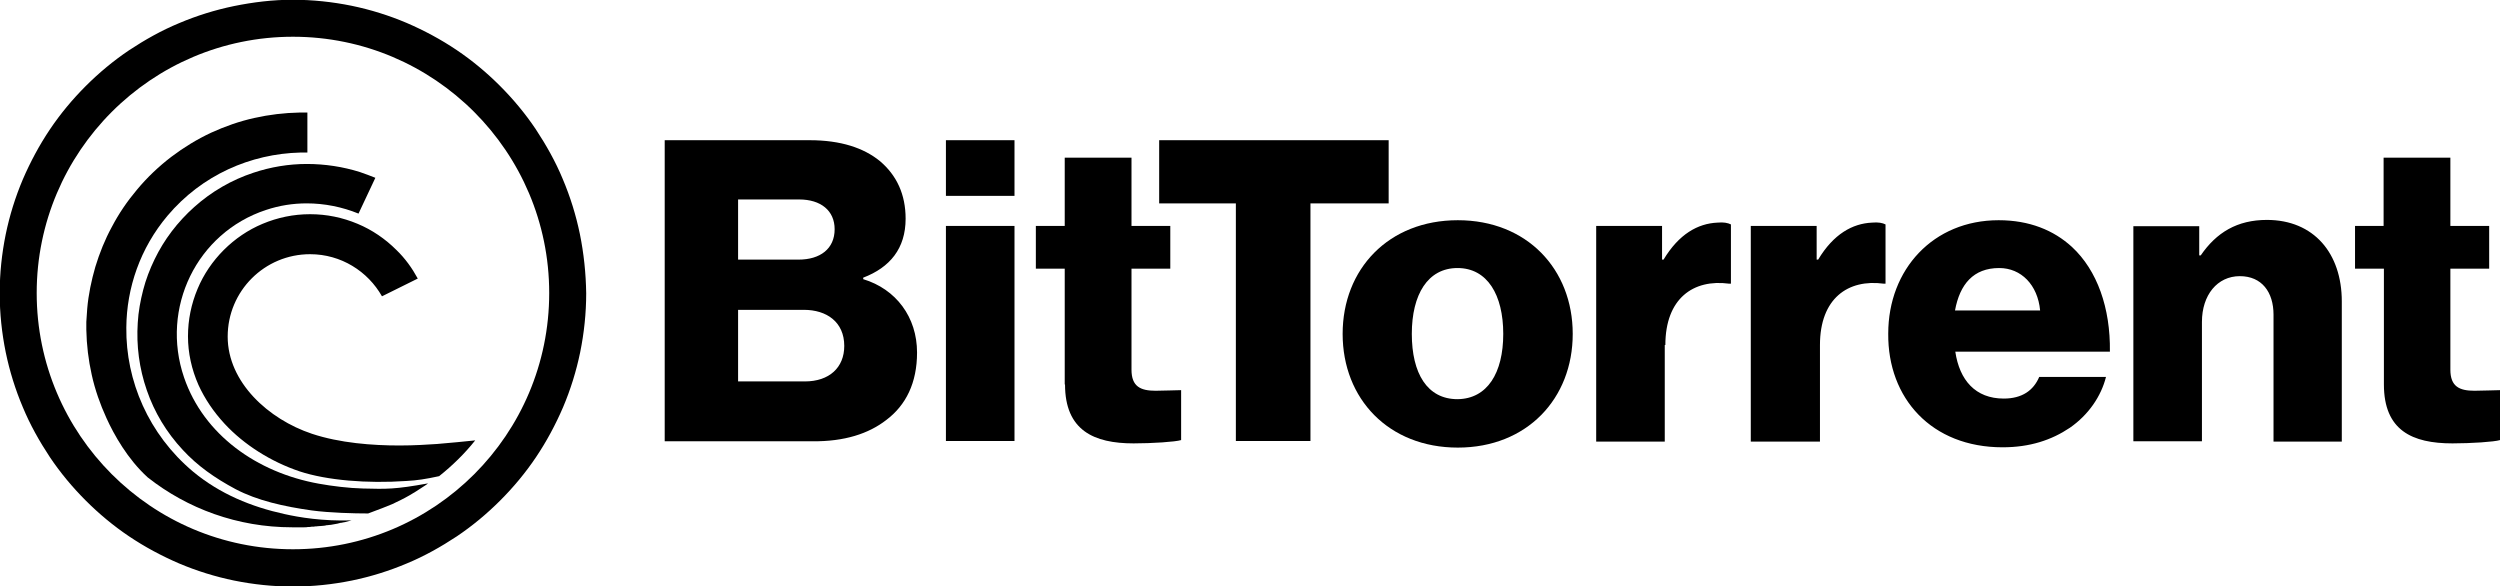
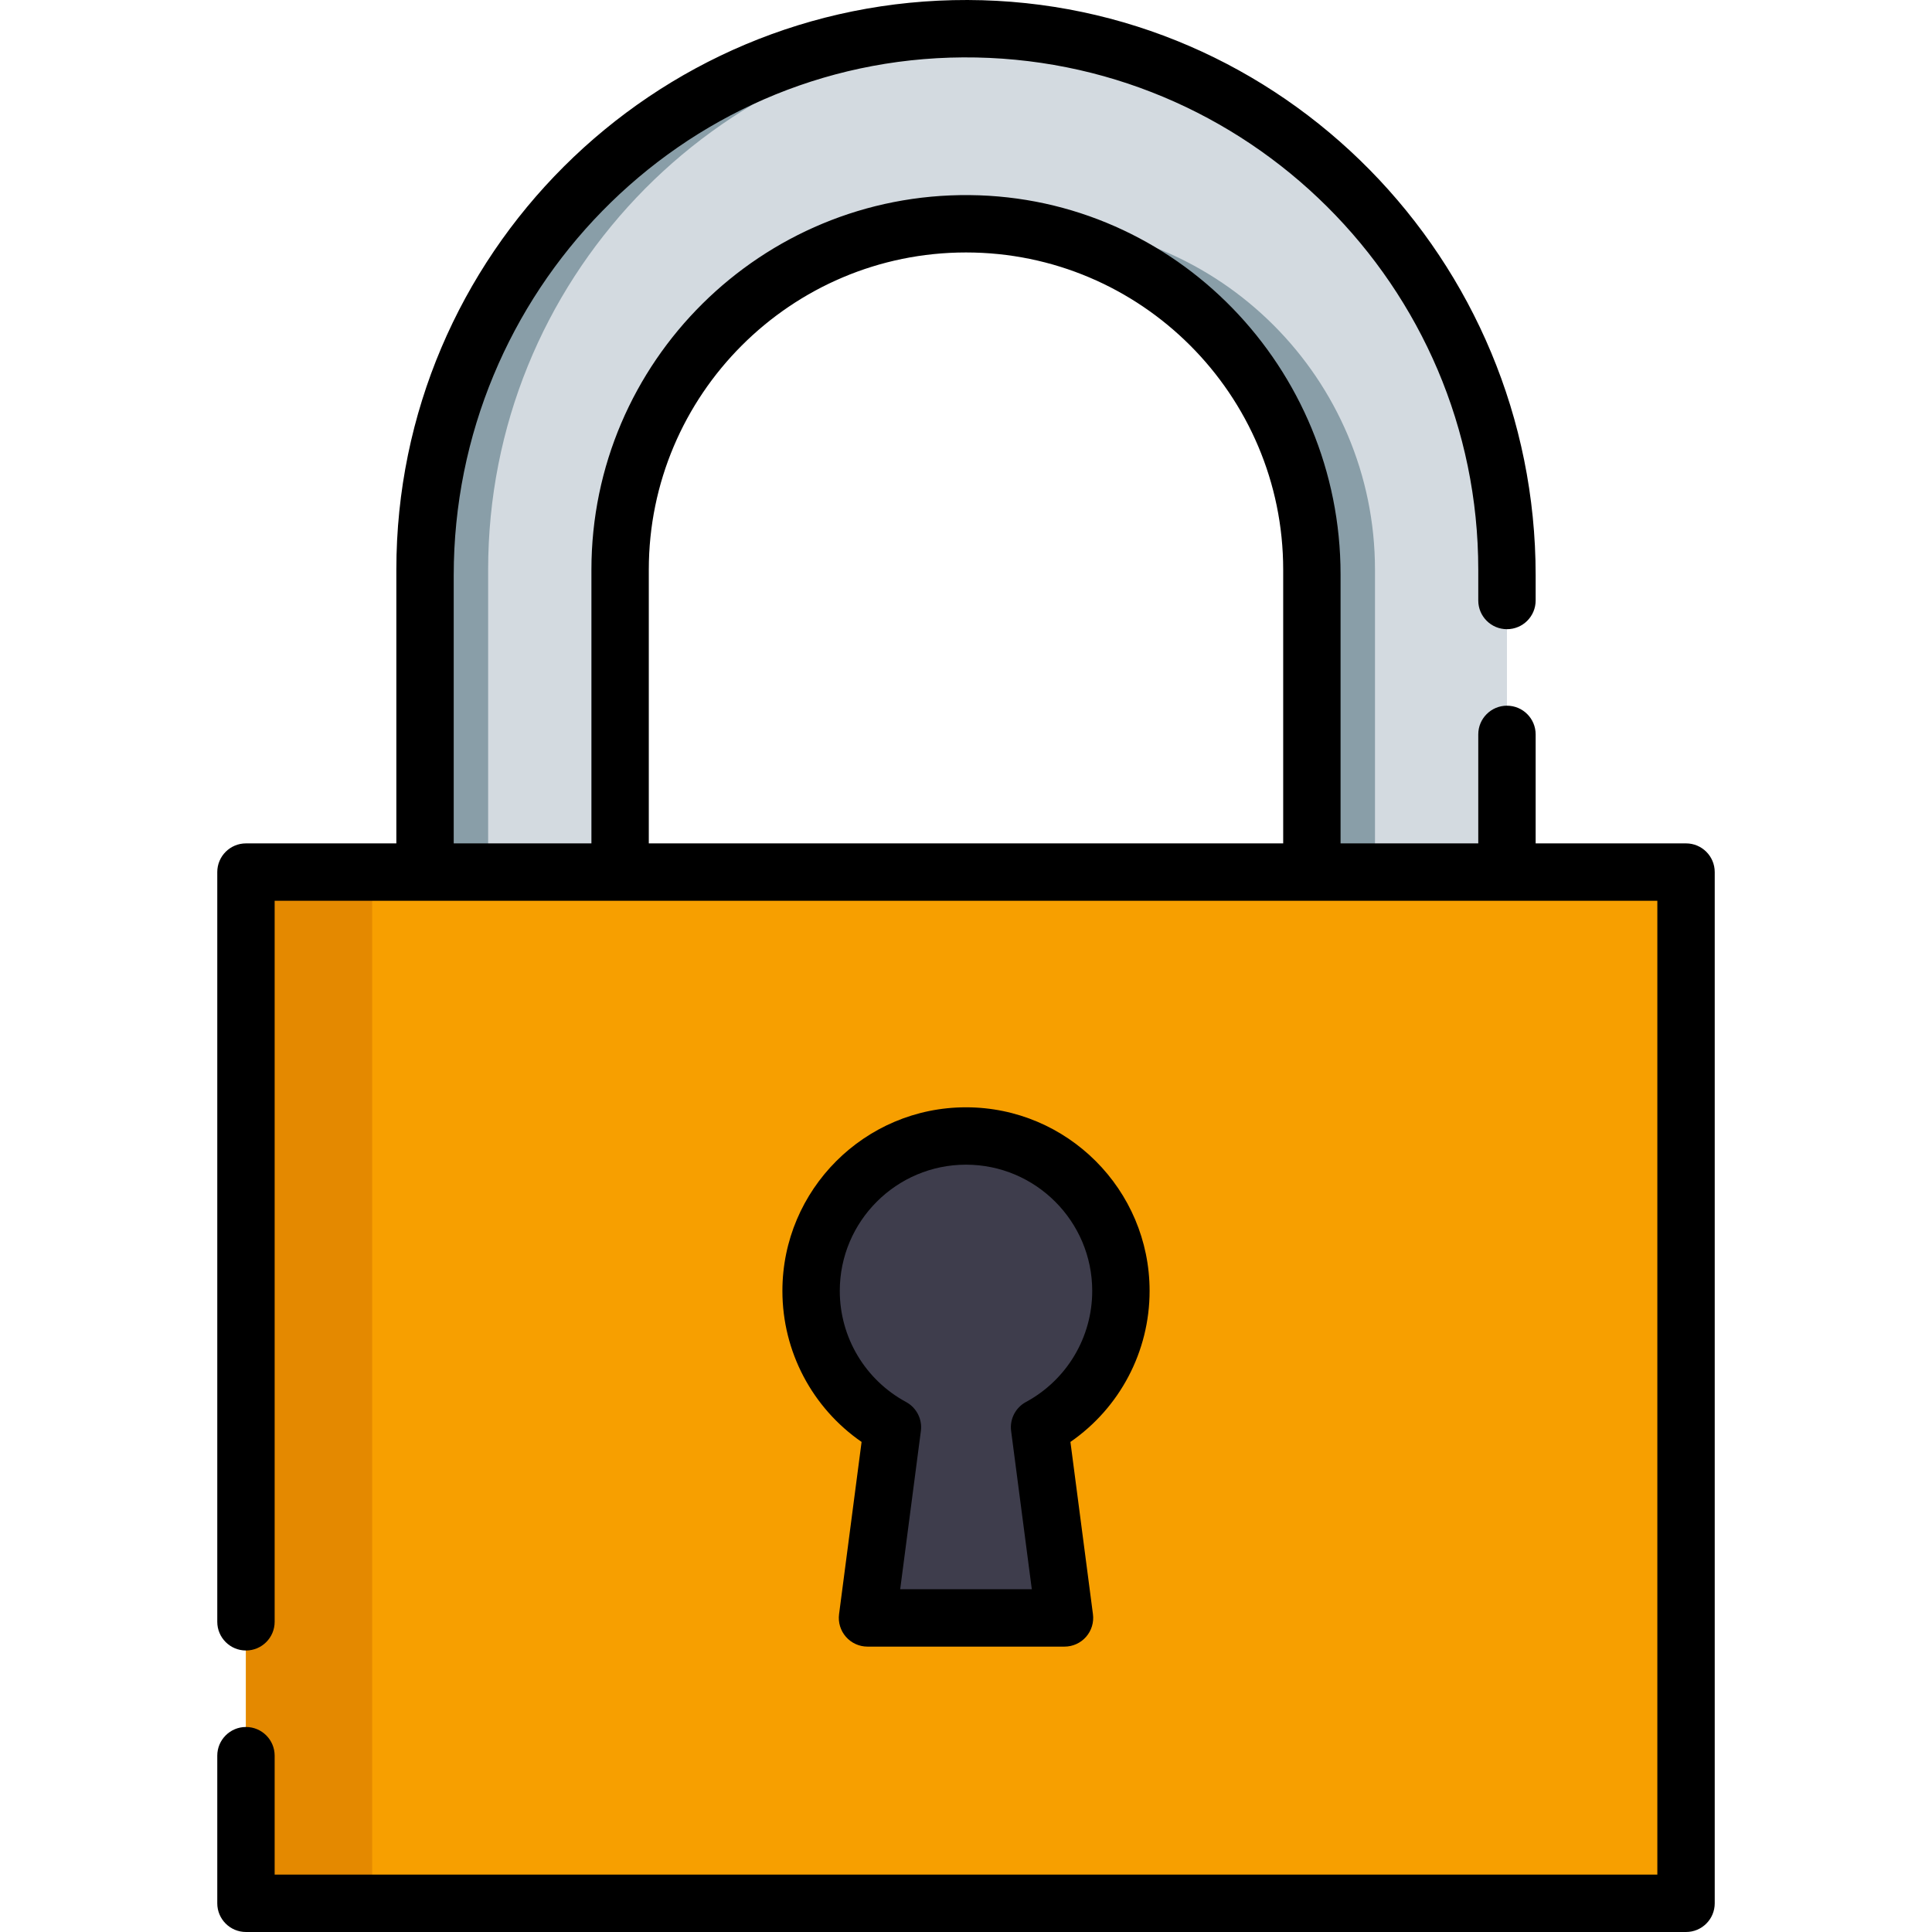
- <svg xmlns="http://www.w3.org/2000/svg" id="Layer_1" viewBox="0 0 831.2 194.8" width="2500" height="586">
-   <style>.st0{display:none}.st1{display:inline}</style>
-   <g id="BTT_Black" class="st0">
-     <g class="st1">
-       <path d="M192.8 77.8c-1.3-6.3-3.2-12.4-5.7-18.3-2.4-5.8-5.5-11.3-9-16.6-3.5-5.2-7.5-10-11.9-14.4s-9.2-8.4-14.4-11.9c-5.2-3.5-10.8-6.5-16.6-9-5.9-2.5-12-4.4-18.3-5.7-6.4-1.3-13-2-19.6-2S84.2.7 77.8 2c-6.3 1.3-12.4 3.2-18.3 5.7-5.8 2.4-11.3 5.5-16.6 9-5.2 3.5-10 7.5-14.4 11.9S20.1 37.8 16.6 43c-3.5 5.2-6.5 10.8-9 16.6-2.5 5.9-4.4 12-5.7 18.3-1.3 6.4-2 13-2 19.6 0 6.6.7 13.2 2 19.6 1.3 6.3 3.2 12.4 5.7 18.3 2.4 5.8 5.5 11.3 9 16.6 3.5 5.2 7.5 10 11.9 14.4s9.2 8.4 14.4 11.9c5.2 3.5 10.8 6.5 16.6 9 5.9 2.5 12 4.4 18.3 5.7 6.4 1.3 13 2 19.6 2s13.2-.7 19.6-2c6.3-1.3 12.4-3.2 18.3-5.7 5.8-2.4 11.3-5.5 16.6-9 5.2-3.5 10-7.5 14.4-11.9s8.4-9.2 11.9-14.4c3.5-5.2 6.5-10.8 9-16.6 2.5-5.9 4.4-12 5.7-18.3 1.3-6.4 2-13 2-19.6-.1-6.7-.8-13.3-2.1-19.7zM97.4 182.6c-47.1 0-85.2-38.2-85.2-85.2s38.2-85.2 85.2-85.2 85.2 38.2 85.2 85.2c0 47.1-38.1 85.2-85.2 85.2z" />
-       <path d="M98.9 175.3h2.3c.4 0 .8 0 1.2-.1h.1c.4 0 .7 0 1.1-.1h.3c.3 0 .6 0 .9-.1h.3c.3 0 .6-.1 1-.1h.2c.4 0 .8-.1 1.2-.1.4 0 .7-.1 1.1-.2h.2c.3 0 .6-.1.9-.1h.2c.4-.1.7-.1 1.1-.2.8-.1 1.6-.3 2.3-.5h.2c.3-.1.7-.1 1-.2h.1c.8-.2 1.5-.4 2.3-.6-9.6.3-17.4-1-22.3-2.1-11-2.4-21.5-6.7-30.4-14.1-14.8-12.4-22.4-30.2-22.2-47.9.1-13.2 4.6-26.4 13.7-37.2 11.4-13.5 27.6-20.6 44.2-21h2.3V37.4h-2.6c-5.1.1-10.1.7-15 1.8-5 1.1-9.8 2.8-14.4 4.9-4.7 2.2-9.1 4.9-13.2 8-4.2 3.2-8.1 6.9-11.5 11-3.2 3.8-6 7.9-8.3 12.3-2.3 4.2-4.1 8.7-5.5 13.3-1.3 4.5-2.3 9.2-2.7 13.9-.1 1.5-.2 2.9-.3 4.4v2.6c.1 5.1.7 10.1 1.8 15 1.1 5 2.8 9.8 4.9 14.4 2.5 5.5 7 13.6 13.7 19.7 13.2 10.4 29.9 16.6 48 16.6H98.9z" />
-       <path d="M120.7 162.4c-4.6-.1-10.3-.8-14.7-1.6-20.6-3.7-38.3-16.3-44.8-35.3-7.9-23.1 4.2-48.1 27.2-55.7 4.5-1.5 9-2.2 13.6-2.2 5.9 0 11.8 1.2 17.2 3.4l5.6-11.9c-1.7-.7-3.4-1.3-5.1-1.9-5.7-1.8-11.7-2.7-17.7-2.7s-12 1-17.7 2.9c-7.3 2.4-14 6.3-19.7 11.4-2.7 2.4-5.3 5.2-7.5 8.1-2.2 2.9-4.1 6-5.7 9.3-1.6 3.3-2.9 6.7-3.8 10.2-.9 3.5-1.6 7.2-1.8 10.9-.5 7.6.5 15.2 3 22.4 2.5 7.3 6.5 14 12 19.9 4.9 5.3 10.6 9.3 17.5 13 7.2 3.8 16.1 5.8 25.4 7.1 6 .8 14 1 18.7 1 4.1-1.5 5.8-2.2 8-3.1 1.9-.9 3.8-1.8 5.7-2.9 1.9-1.1 2.2-1.3 5.4-3.4.3-.2.6-.4.8-.6-11 2-13.8 1.9-21.6 1.7z" />
-       <path d="M145.3 147.6c-3.1.2-7.5.5-12.5.5-8.9 0-19.8-.8-29.1-3.9-14.4-4.8-28-17.1-28-32.3S88 84.5 103.1 84.5c10.3 0 19.2 5.7 23.9 14l11.9-5.9c-1.9-3.5-4.2-6.7-7.1-9.5-3.7-3.7-8.1-6.7-12.9-8.7-5-2.1-10.3-3.2-15.8-3.2s-10.8 1.1-15.8 3.2c-4.8 2-9.2 5-12.9 8.7-3.7 3.7-6.7 8.1-8.7 12.9-2.1 5-3.2 10.3-3.2 15.8s1.2 11 3.5 16.2c2.1 4.6 5 8.9 8.7 12.9 6.5 7 15.4 12.6 24.9 15.8 9.1 3 22.5 4.1 35.5 3.2 3.6-.2 6.3-.6 10.9-1.6 4.4-3.5 8.5-7.5 12-11.9-3 .3-8.7.9-12.7 1.2z" />
-     </g>
-     <g class="st1">
-       <path d="M553.7 114.7c0-15.5 9.3-22 21.2-20.4h.6V74.6c-1-.5-2.4-.8-4.5-.6-6.5.3-12.8 3.8-17.9 12.3h-.5V75.1h-21.9v71.7h22.8v-32.1zM732.1 146.6V107c0-8.9 5.1-15.2 12.6-15.2 7.3 0 11.2 5.3 11.2 12.8v42.2h22.7v-46.6c0-16-9.3-27.1-24.9-27.1-9.9 0-16.8 4.2-22 11.8h-.5v-9.7h-21.9v71.5h22.8zM605.1 146.8v-32.1c0-15.5 9.3-22 21.2-20.4h.6V74.6c-1-.5-2.4-.8-4.5-.6-6.5.3-12.8 3.8-17.9 12.3h-.5V75.1h-21.9v71.7h23zM665.8 148.7c9.1 0 16.3-2.4 22.4-6.5 6.2-4.3 10.4-10.5 12-16.9H678c-1.9 4.5-5.7 7.2-11.8 7.2-9.4 0-14.7-6.1-16.1-15.6h51.4c.2-14.5-4.2-27-12.6-34.8-6.1-5.6-14.2-8.9-24.4-8.9-21.7 0-36.7 16.3-36.7 37.7-.2 21.5 14.4 37.8 38 37.8zm-1.1-59.6c7.3 0 12.8 5.6 13.6 14.1H650c1.6-8.7 6.1-14.1 14.7-14.1zM792.6 127.8c0 15.3 9.4 19.6 22.8 19.6 6.1 0 13.9-.5 15.8-1.1v-16.6c-.8 0-6.5.2-8.5.2-5 0-8-1.4-8-7V89.3h12.9V75.1h-12.9V52.4h-22.2v22.7H783v14.2h9.6v38.5zM410.9 146.6h24.8v-79h26v-21h-76.3v21h25.5zM294.7 139.6c6.5-4.9 10.2-12.3 10.2-22.4 0-11.8-7-21.1-17.9-24.4v-.5c8.9-3.4 14.1-9.7 14.1-19.6 0-8-2.9-14.4-8.6-19.2-5.3-4.3-12.9-6.9-23.3-6.9H221v100.1h49.2c10.5.1 18.6-2.5 24.5-7.1zm-49.3-73.3h20.3c7.2 0 11.8 3.7 11.8 9.9 0 6.5-4.8 10.1-12 10.1h-20.1v-20zm0 60.5V103h21.9c7.5 0 13.4 4 13.4 12 0 7.2-5 11.8-13.1 11.8h-22.2z" />
-       <path d="M446.4 111c0 21.6 15.3 37.8 38.3 37.8 23 0 38.2-16.3 38.2-37.8s-15.2-37.8-38.2-37.8c-23 0-38.3 16.2-38.3 37.8zm38.2-21.9c9.9 0 15.2 8.9 15.2 21.9s-5.3 21.6-15.2 21.7c-10.1 0-15.2-8.6-15.2-21.7s5.3-21.9 15.2-21.9z" />
-       <path class="st0" d="M226.1 28.4v150h522.7v-150H226.1zm508.6 135.9H240.1V42.4h494.5v121.9z" />
-       <path d="M314.5 75.1h22.8v71.5h-22.8zM354.1 127.8c0 15.3 9.6 19.6 22.8 19.6 6.1 0 13.9-.5 15.8-1.1v-16.6c-.8 0-6.5.2-8.5.2-5 0-8-1.4-8-7V89.3h12.9V75.1h-12.9V52.4H354v22.7h-9.6v14.2h9.6v38.5h.1zM314.5 46.6h22.8v18.5h-22.8z" />
-     </g>
+ <svg xmlns="http://www.w3.org/2000/svg" version="1.1" id="Capa_1" x="0px" y="0px" viewBox="0 0 512.001 512.001" style="enable-background:new 0 0 512.001 512.001;" xml:space="preserve">
+   <path style="fill:#D3DAE0;" d="M399.36,231.111v-80.142c0-79.179-64.187-143.366-143.356-143.366  c-79.179,0-143.366,64.187-143.366,143.366v80.142 M164.336,231.111v-80.142c0-50.553,41.125-91.668,91.668-91.668  s91.658,41.115,91.658,91.668v80.142" />
+   <g>
+     <path style="fill:#899EA8;" d="M264.366,7.852c-2.767-0.159-5.554-0.249-8.362-0.249c-79.179,0-143.366,64.187-143.366,143.366   v80.142h16.725v-80.142C129.363,74.598,189.08,12.183,264.366,7.852z" />
+     <path style="fill:#899EA8;" d="M272.729,59.3c-2.819,0-5.608,0.135-8.363,0.385c46.637,4.238,83.295,43.549,83.295,91.283v80.142   h16.725v-80.142C364.386,100.416,323.271,59.3,272.729,59.3z" />
  </g>
-   <path d="M192.8 77.8c-1.3-6.3-3.2-12.4-5.7-18.3-2.4-5.8-5.5-11.3-9-16.6-3.5-5.2-7.5-10-11.9-14.4s-9.2-8.4-14.4-11.9c-5.2-3.5-10.8-6.5-16.6-9-5.9-2.5-12-4.4-18.3-5.7-6.4-1.3-13-2-19.6-2S84.2.7 77.8 2c-6.3 1.3-12.4 3.2-18.3 5.7-5.8 2.4-11.3 5.5-16.6 9-5.2 3.5-10 7.5-14.4 11.9S20.1 37.8 16.6 43c-3.5 5.2-6.5 10.8-9 16.6-2.5 5.9-4.4 12-5.7 18.3-1.3 6.4-2 13-2 19.6 0 6.6.7 13.2 2 19.6 1.3 6.3 3.2 12.4 5.7 18.3 2.4 5.8 5.5 11.3 9 16.6 3.5 5.2 7.5 10 11.9 14.4s9.2 8.4 14.4 11.9c5.2 3.5 10.8 6.5 16.6 9 5.9 2.5 12 4.4 18.3 5.7 6.4 1.3 13 2 19.6 2s13.2-.7 19.6-2c6.3-1.3 12.4-3.2 18.3-5.7 5.8-2.4 11.3-5.5 16.6-9 5.2-3.5 10-7.5 14.4-11.9s8.4-9.2 11.9-14.4c3.5-5.2 6.5-10.8 9-16.6 2.5-5.9 4.4-12 5.7-18.3 1.3-6.4 2-13 2-19.6-.1-6.7-.8-13.3-2.1-19.7zM97.4 182.6c-47.1 0-85.2-38.2-85.2-85.2s38.2-85.2 85.2-85.2 85.2 38.2 85.2 85.2c0 47.1-38.1 85.2-85.2 85.2z" />
-   <path d="M98.9 175.3h2.3c.4 0 .8 0 1.2-.1h.1c.4 0 .7 0 1.1-.1h.3c.3 0 .6 0 .9-.1h.3c.3 0 .6-.1 1-.1h.2c.4 0 .8-.1 1.2-.1.4 0 .7-.1 1.1-.2h.2c.3 0 .6-.1.9-.1h.2c.4-.1.7-.1 1.1-.2.8-.1 1.6-.3 2.3-.5h.2c.3-.1.7-.1 1-.2h.1c.8-.2 1.5-.4 2.3-.6-9.6.3-17.4-1-22.3-2.1-11-2.4-21.5-6.7-30.4-14.1-14.8-12.4-22.4-30.2-22.2-47.9.1-13.2 4.6-26.4 13.7-37.2 11.4-13.5 27.6-20.6 44.2-21h2.3V37.4h-2.6c-5.1.1-10.1.7-15 1.8-5 1.1-9.8 2.8-14.4 4.9-4.7 2.2-9.1 4.9-13.2 8-4.2 3.2-8.1 6.9-11.5 11-3.2 3.8-6 7.9-8.3 12.3-2.3 4.2-4.1 8.7-5.5 13.3-1.3 4.5-2.3 9.2-2.7 13.9-.1 1.5-.2 2.9-.3 4.4v2.6c.1 5.1.7 10.1 1.8 15 1.1 5 2.8 9.8 4.9 14.4 2.5 5.5 7 13.6 13.7 19.7 13.2 10.4 29.9 16.6 48 16.6H98.9z" />
-   <path d="M120.7 162.4c-4.6-.1-10.3-.8-14.7-1.6-20.6-3.7-38.3-16.3-44.8-35.3-7.9-23.1 4.2-48.1 27.2-55.7 4.5-1.5 9-2.2 13.6-2.2 5.9 0 11.8 1.2 17.2 3.4l5.6-11.9c-1.7-.7-3.4-1.3-5.1-1.9-5.7-1.8-11.7-2.7-17.7-2.7s-12 1-17.7 2.9c-7.3 2.4-14 6.3-19.7 11.4-2.7 2.4-5.3 5.2-7.5 8.1-2.2 2.9-4.1 6-5.7 9.3-1.6 3.3-2.9 6.7-3.8 10.2-.9 3.5-1.6 7.2-1.8 10.9-.5 7.6.5 15.2 3 22.4 2.5 7.3 6.5 14 12 19.9 4.9 5.3 10.6 9.3 17.5 13 7.2 3.8 16.1 5.8 25.4 7.1 6 .8 14 1 18.7 1 4.1-1.5 5.8-2.2 8-3.1 1.9-.9 3.8-1.8 5.7-2.9 1.9-1.1 2.2-1.3 5.4-3.4.3-.2.6-.4.8-.6-11 2-13.8 1.9-21.6 1.7z" />
-   <path d="M145.3 147.6c-3.1.2-7.5.5-12.5.5-8.9 0-19.8-.8-29.1-3.9-14.4-4.8-28-17.1-28-32.3S88 84.5 103.1 84.5c10.3 0 19.2 5.7 23.9 14l11.9-5.9c-1.9-3.5-4.2-6.7-7.1-9.5-3.7-3.7-8.1-6.7-12.9-8.7-5-2.1-10.3-3.2-15.8-3.2s-10.8 1.1-15.8 3.2c-4.8 2-9.2 5-12.9 8.7-3.7 3.7-6.7 8.1-8.7 12.9-2.1 5-3.2 10.3-3.2 15.8s1.2 11 3.5 16.2c2.1 4.6 5 8.9 8.7 12.9 6.5 7 15.4 12.6 24.9 15.8 9.1 3 22.5 4.1 35.5 3.2 3.6-.2 6.3-.6 10.9-1.6 4.4-3.5 8.5-7.5 12-11.9-3 .3-8.7.9-12.7 1.2zM553.7 114.7c0-15.5 9.3-22 21.2-20.4h.6V74.6c-1-.5-2.4-.8-4.5-.6-6.5.3-12.8 3.8-17.9 12.3h-.5V75.1h-21.9v71.7h22.8v-32.1zM732.1 146.6V107c0-8.9 5.1-15.2 12.6-15.2 7.3 0 11.2 5.3 11.2 12.8v42.2h22.7v-46.6c0-16-9.3-27.1-24.9-27.1-9.9 0-16.8 4.2-22 11.8h-.5v-9.7h-21.9v71.5h22.8zM605.1 146.8v-32.1c0-15.5 9.3-22 21.2-20.4h.6V74.6c-1-.5-2.4-.8-4.5-.6-6.5.3-12.8 3.8-17.9 12.3h-.5V75.1h-21.9v71.7h23zM665.8 148.7c9.1 0 16.3-2.4 22.4-6.5 6.2-4.3 10.4-10.5 12-16.9H678c-1.9 4.5-5.7 7.2-11.8 7.2-9.4 0-14.7-6.1-16.1-15.6h51.4c.2-14.5-4.2-27-12.6-34.8-6.1-5.6-14.2-8.9-24.4-8.9-21.7 0-36.7 16.3-36.7 37.7-.2 21.5 14.4 37.8 38 37.8zm-1.1-59.6c7.3 0 12.8 5.6 13.6 14.1H650c1.6-8.7 6.1-14.1 14.7-14.1zM792.6 127.8c0 15.3 9.4 19.6 22.8 19.6 6.1 0 13.9-.5 15.8-1.1v-16.6c-.8 0-6.5.2-8.5.2-5 0-8-1.4-8-7V89.3h12.9V75.1h-12.9V52.4h-22.2v22.7H783v14.2h9.6v38.5zM410.9 146.6h24.8v-79h26v-21h-76.3v21h25.5zM294.7 139.6c6.5-4.9 10.2-12.3 10.2-22.4 0-11.8-7-21.1-17.9-24.4v-.5c8.9-3.4 14.1-9.7 14.1-19.6 0-8-2.9-14.4-8.6-19.2-5.3-4.3-12.9-6.9-23.3-6.9H221v100.1h49.2c10.5.1 18.6-2.5 24.5-7.1zm-49.3-73.3h20.3c7.2 0 11.8 3.7 11.8 9.9 0 6.5-4.8 10.1-12 10.1h-20.1v-20zm0 60.5V103h21.9c7.5 0 13.4 4 13.4 12 0 7.2-5 11.8-13.1 11.8h-22.2z" />
-   <path d="M446.4 111c0 21.6 15.3 37.8 38.3 37.8 23 0 38.2-16.3 38.2-37.8s-15.2-37.8-38.2-37.8c-23 0-38.3 16.2-38.3 37.8zm38.2-21.9c9.9 0 15.2 8.9 15.2 21.9s-5.3 21.6-15.2 21.7c-10.1 0-15.2-8.6-15.2-21.7s5.3-21.9 15.2-21.9z" />
-   <path class="st0" d="M226.1 28.4v150h522.7v-150H226.1zm508.6 135.9H240.1V42.4h494.5v121.9z" />
-   <path d="M314.5 75.1h22.8v71.5h-22.8zM354.1 127.8c0 15.3 9.6 19.6 22.8 19.6 6.1 0 13.9-.5 15.8-1.1v-16.6c-.8 0-6.5.2-8.5.2-5 0-8-1.4-8-7V89.3h12.9V75.1h-12.9V52.4H354v22.7h-9.6v14.2h9.6v38.5h.1zM314.5 46.6h22.8v18.5h-22.8z" />
+   <rect x="65.181" y="231.111" style="fill:#F79F00;" width="381.634" height="273.291" />
+   <rect x="65.181" y="231.111" style="fill:#E48900;" width="33.45" height="273.291" />
+   <path style="fill:#3E3D4C;" d="M297.053,342.103c0-22.673-18.38-41.052-41.052-41.052s-41.052,18.379-41.052,41.052  c0,15.616,8.721,29.194,21.556,36.134l-6.606,50.531h52.205l-6.606-50.531C288.332,371.298,297.053,357.719,297.053,342.103z" />
+   <path d="M446.818,223.507h-39.855v-28.888c0-4.199-3.404-7.603-7.603-7.603l0,0c-4.199,0-7.603,3.404-7.603,7.603v28.888h-36.493  v-71.283c0-54.65-43.64-99.994-98.287-100.521c-55.182-0.531-100.244,44.203-100.244,99.265v72.539h-36.493v-71.043  c0-74.914,60.052-136.822,134.965-137.255c75.22-0.435,136.552,60.635,136.552,135.76v8.17c0,4.199,3.404,7.603,7.603,7.603l0,0  c4.199,0,7.603-3.404,7.603-7.603v-6.719c0-83.446-67.09-152.189-150.536-152.419c-83.438-0.229-151.391,67.583-151.391,150.968  v72.539H65.183c-4.199,0-7.603,3.404-7.603,7.603v198.684c0,4.199,3.404,7.603,7.603,7.603l0,0c4.199,0,7.603-3.404,7.603-7.603  V238.712h366.429v258.083H72.786v-31.522c0-4.199-3.404-7.603-7.603-7.603l0,0c-4.199,0-7.603,3.404-7.603,7.603v39.124  c0,4.199,3.404,7.603,7.603,7.603h381.635c4.199,0,7.603-3.404,7.603-7.603V231.109C454.42,226.911,451.017,223.507,446.818,223.507  z M171.939,150.969c0-46.354,37.711-84.065,84.065-84.065c46.348,0,84.055,37.711,84.055,84.065v72.539h-168.12V150.969z" />
+   <path d="M304.656,342.102c0-26.828-21.827-48.655-48.655-48.655s-48.655,21.827-48.655,48.655c0,16.099,7.92,30.995,20.983,40.024  l-5.969,45.656c-0.284,2.17,0.381,4.357,1.825,6.001c1.443,1.645,3.526,2.588,5.714,2.588h52.205c2.189,0,4.27-0.943,5.714-2.588  c1.443-1.644,2.108-3.831,1.825-6.001l-5.969-45.656C296.735,373.098,304.656,358.202,304.656,342.102z M271.88,371.549  c-2.77,1.499-4.33,4.549-3.922,7.674l5.483,41.943h-34.882l5.483-41.943c0.409-3.124-1.152-6.175-3.922-7.674  c-10.837-5.859-17.57-17.143-17.57-29.447c0-18.444,15.006-33.45,33.45-33.45c18.444,0,33.45,15.006,33.45,33.45  C289.451,354.406,282.718,365.69,271.88,371.549z" />
+   <g>
+ </g>
+   <g>
+ </g>
+   <g>
+ </g>
+   <g>
+ </g>
+   <g>
+ </g>
+   <g>
+ </g>
+   <g>
+ </g>
+   <g>
+ </g>
+   <g>
+ </g>
+   <g>
+ </g>
+   <g>
+ </g>
+   <g>
+ </g>
+   <g>
+ </g>
+   <g>
+ </g>
+   <g>
+ </g>
</svg>
